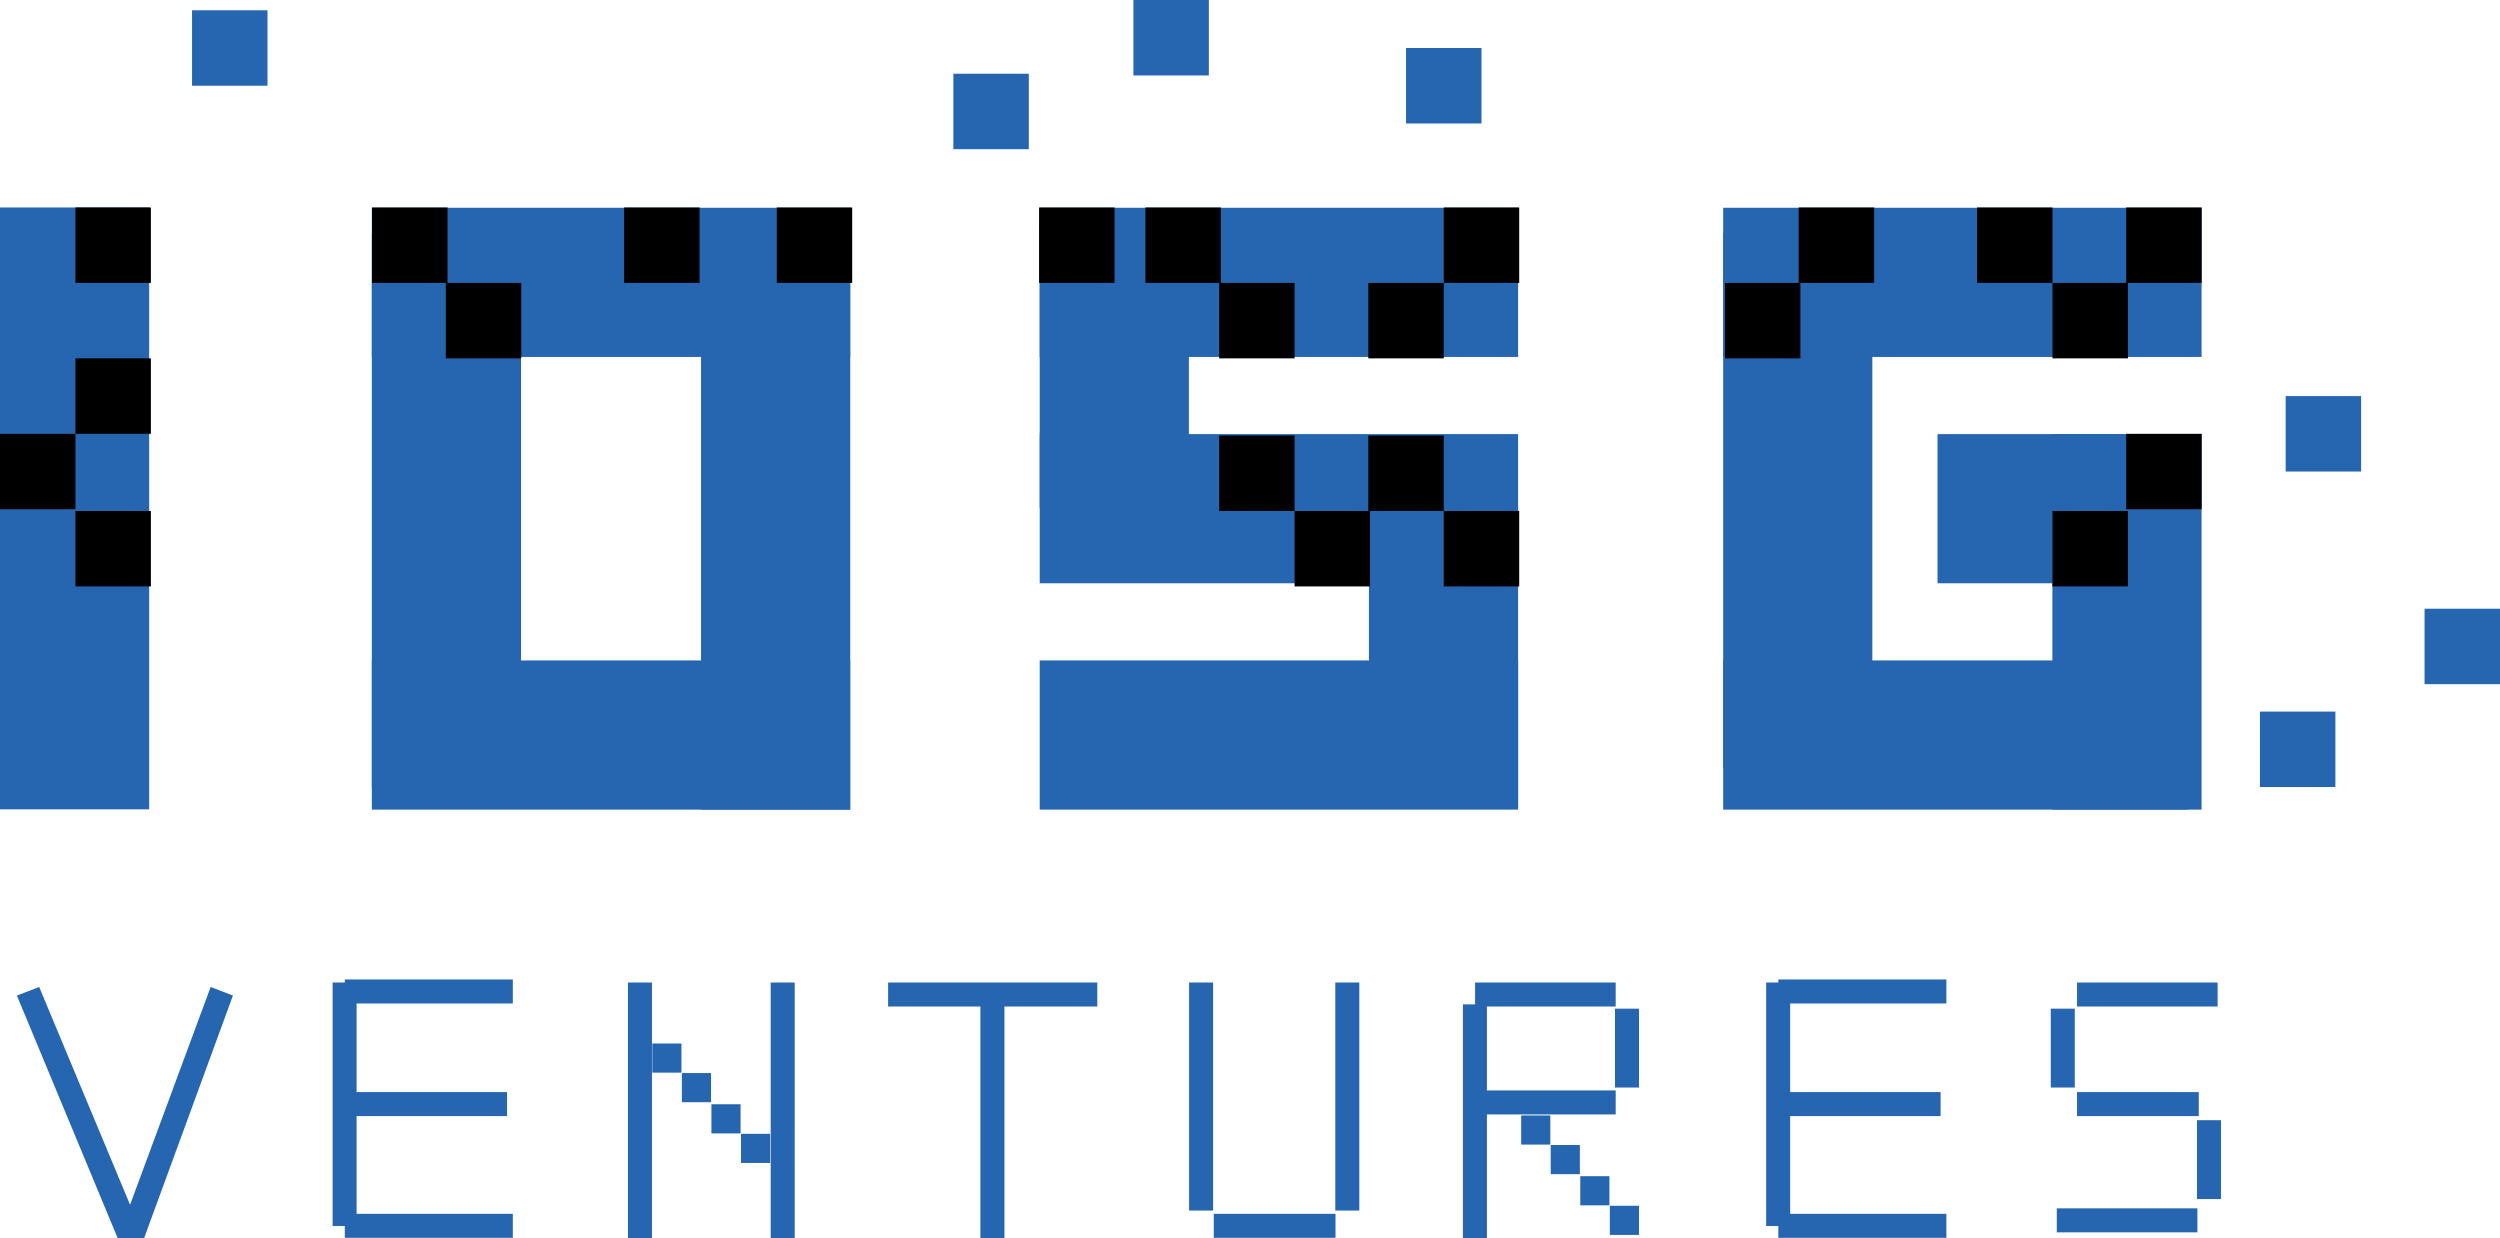
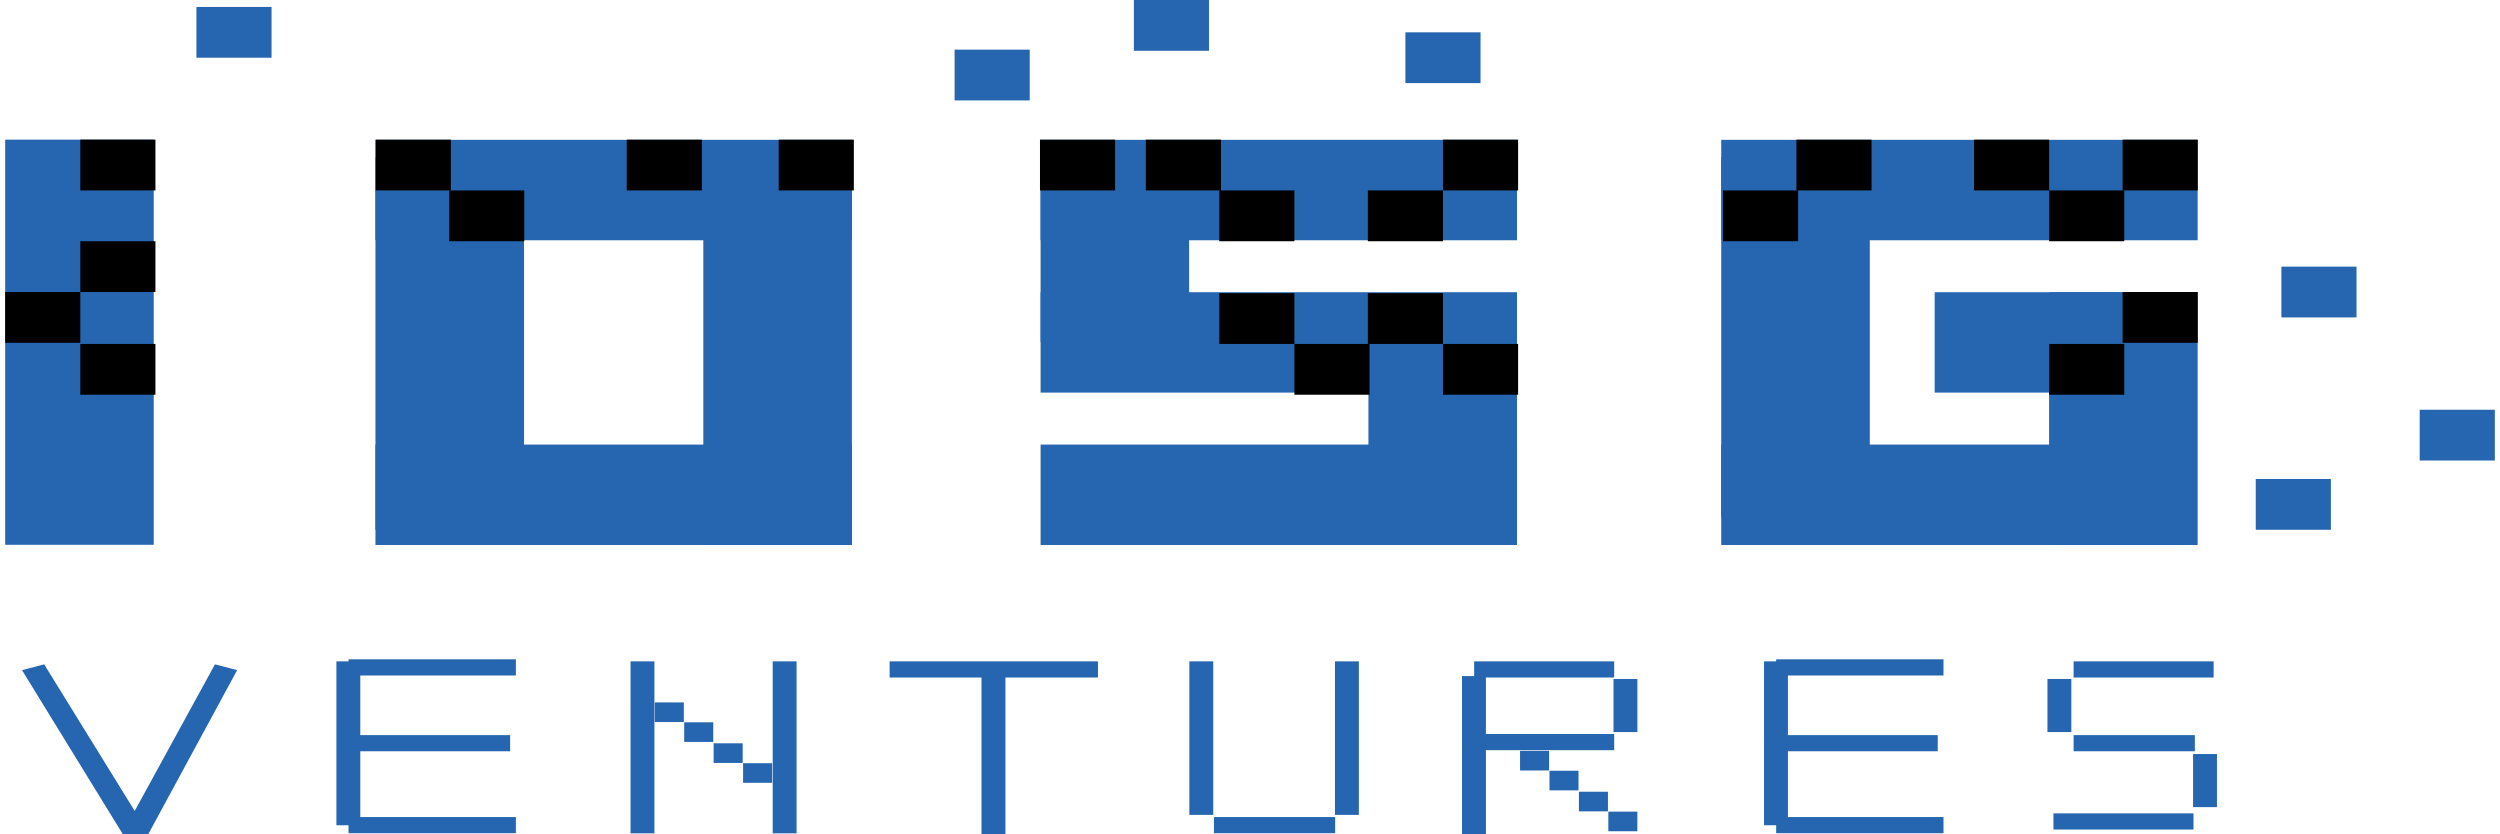
- <svg xmlns="http://www.w3.org/2000/svg" version="1.1" id="Group_137" x="0px" y="0px" viewBox="0 0 145.8 72.2" style="enable-background:new 0 0 145.8 72.2;" xml:space="preserve">
-   <style type="text/css">
- 	.st0{fill:#2666B0;}
- </style>
-   <rect id="Rectangle_54" y="12.1" class="st0" width="8.7" height="35.1" />
-   <g id="Group_96" transform="translate(60.636 12.117)">
-     <g id="Group_95" transform="translate(0 0)">
-       <rect id="Rectangle_55" x="0" y="1" class="st0" width="8.7" height="16.5" />
-       <rect id="Rectangle_56" x="19.2" y="17.5" class="st0" width="8.7" height="17.5" />
-       <rect id="Rectangle_57" x="0" y="26.4" class="st0" width="27.9" height="8.7" />
-       <rect id="Rectangle_58" x="0" y="0" class="st0" width="27.9" height="8.7" />
-     </g>
-     <rect id="Rectangle_59" x="0" y="13.2" class="st0" width="27.9" height="8.7" />
-   </g>
-   <g id="Group_98" transform="translate(100.496 12.117)">
-     <g id="Group_97" transform="translate(0 0)">
-       <rect id="Rectangle_60" x="0" y="1.5" class="st0" width="8.7" height="31.2" />
-       <rect id="Rectangle_61" x="19.2" y="13.2" class="st0" width="8.7" height="21.9" />
-       <rect id="Rectangle_62" x="0" y="26.4" class="st0" width="27.1" height="8.7" />
-       <rect id="Rectangle_63" x="0" y="0" class="st0" width="27.9" height="8.7" />
-     </g>
-     <rect id="Rectangle_64" x="12.5" y="13.2" class="st0" width="14.7" height="8.7" />
-   </g>
-   <g id="Group_100" transform="translate(21.685 12.117)">
-     <g id="Group_99" transform="translate(0 0)">
-       <rect id="Rectangle_65" x="0" y="1.5" class="st0" width="8.7" height="32.3" />
-       <rect id="Rectangle_66" x="19.2" y="1" class="st0" width="8.7" height="34.1" />
-       <rect id="Rectangle_67" x="0" y="26.4" class="st0" width="27.9" height="8.7" />
-       <rect id="Rectangle_68" x="0" y="0" class="st0" width="27.9" height="8.7" />
-     </g>
-   </g>
-   <rect id="Rectangle_69" x="4.4" y="12.1" width="4.4" height="4.4" />
-   <rect id="Rectangle_70" x="11.2" y="0.6" class="st0" width="4.4" height="4.4" />
-   <rect id="Rectangle_71" x="55.6" y="4.3" class="st0" width="4.4" height="4.4" />
-   <rect id="Rectangle_72" x="60.6" y="12.1" width="4.4" height="4.4" />
-   <rect id="Rectangle_73" x="66.8" y="12.1" width="4.4" height="4.4" />
-   <rect id="Rectangle_74" x="71.1" y="16.5" width="4.4" height="4.4" />
-   <rect id="Rectangle_75" x="79.8" y="25.4" width="4.4" height="4.4" />
-   <rect id="Rectangle_76" x="84.2" y="29.8" width="4.4" height="4.4" />
-   <rect id="Rectangle_77" x="71.1" y="25.4" width="4.4" height="4.4" />
-   <rect id="Rectangle_78" x="75.5" y="29.8" width="4.4" height="4.4" />
-   <rect id="Rectangle_79" x="79.8" y="16.5" width="4.4" height="4.4" />
-   <rect id="Rectangle_80" x="84.2" y="12.1" width="4.4" height="4.4" />
-   <rect id="Rectangle_81" x="66.1" class="st0" width="4.4" height="4.4" />
-   <rect id="Rectangle_82" x="82" y="2.8" class="st0" width="4.4" height="4.4" />
-   <rect id="Rectangle_83" x="124" y="25.3" width="4.4" height="4.4" />
-   <rect id="Rectangle_84" x="124" y="12.1" width="4.4" height="4.4" />
-   <rect id="Rectangle_85" x="119.7" y="16.5" width="4.4" height="4.4" />
-   <rect id="Rectangle_86" x="115.3" y="12.1" width="4.4" height="4.4" />
-   <rect id="Rectangle_87" x="100.6" y="16.5" width="4.4" height="4.4" />
-   <rect id="Rectangle_88" x="104.9" y="12.1" width="4.4" height="4.4" />
-   <rect id="Rectangle_89" x="119.7" y="29.8" width="4.4" height="4.4" />
-   <rect id="Rectangle_90" x="131.8" y="41.5" class="st0" width="4.4" height="4.4" />
-   <rect id="Rectangle_91" x="141.4" y="35.5" class="st0" width="4.4" height="4.4" />
-   <rect id="Rectangle_92" x="133.3" y="23.1" class="st0" width="4.4" height="4.4" />
-   <rect id="Rectangle_93" x="21.7" y="12.1" width="4.4" height="4.4" />
-   <rect id="Rectangle_94" x="26" y="16.5" width="4.4" height="4.4" />
-   <rect id="Rectangle_95" x="45.3" y="12.1" width="4.4" height="4.4" />
-   <rect id="Rectangle_96" x="36.4" y="12.1" width="4.4" height="4.4" />
-   <rect id="Rectangle_97" x="4.4" y="20.9" width="4.4" height="4.4" />
-   <rect id="Rectangle_98" y="25.3" width="4.4" height="4.4" />
-   <rect id="Rectangle_99" x="4.4" y="29.8" width="4.4" height="4.4" />
-   <g id="Group_136" transform="translate(0.985 57.123)">
-     <g id="Group_101" transform="translate(0 0.438)">
-       <path id="Path_424" class="st0" d="M7.4,14.7H5.9L0,0.5L1.3,0l5.3,12.7L11.3,0l1.3,0.5L7.4,14.7z" />
-     </g>
-     <g id="Group_106" transform="translate(18.412)">
-       <g id="Group_102" transform="translate(0.711)">
-         <rect id="Rectangle_100" x="0" y="0" class="st0" width="9.8" height="1.4" />
-       </g>
-       <g id="Group_103" transform="translate(0 0.177)">
-         <rect id="Rectangle_101" x="0" y="0" class="st0" width="1.4" height="14.2" />
-       </g>
-       <g id="Group_104" transform="translate(0.711 13.667)">
-         <rect id="Rectangle_102" x="0" y="0" class="st0" width="9.8" height="1.4" />
-       </g>
-       <g id="Group_105" transform="translate(1.074 6.567)">
-         <rect id="Rectangle_103" x="0" y="0" class="st0" width="9.1" height="1.4" />
-       </g>
-     </g>
-     <g id="Group_111" transform="translate(102.017)">
-       <g id="Group_107" transform="translate(0.711)">
-         <rect id="Rectangle_104" x="0" y="0" class="st0" width="9.8" height="1.4" />
-       </g>
-       <g id="Group_108" transform="translate(0 0.177)">
-         <rect id="Rectangle_105" x="0" y="0" class="st0" width="1.4" height="14.2" />
-       </g>
-       <g id="Group_109" transform="translate(0.711 13.667)">
-         <rect id="Rectangle_106" x="0" y="0" class="st0" width="9.8" height="1.4" />
-       </g>
-       <g id="Group_110" transform="translate(1.074 6.567)">
-         <rect id="Rectangle_107" x="0" y="0" class="st0" width="9.1" height="1.4" />
-       </g>
-     </g>
-     <g id="Group_112" transform="translate(35.637 0.177)">
-       <rect id="Rectangle_108" x="0" y="0" class="st0" width="1.4" height="14.9" />
-     </g>
-     <g id="Group_113" transform="translate(43.962 0.177)">
-       <rect id="Rectangle_109" x="0" y="0" class="st0" width="1.4" height="14.9" />
-     </g>
-     <g id="Group_114" transform="translate(50.81 0.177)">
-       <rect id="Rectangle_110" x="0" y="0" class="st0" width="12.2" height="1.4" />
-     </g>
-     <g id="Group_115" transform="translate(56.192 1.452)">
-       <rect id="Rectangle_111" x="0" y="0" class="st0" width="1.4" height="13.7" />
-     </g>
-     <g id="Group_116" transform="translate(84.331 1.452)">
-       <rect id="Rectangle_112" x="0" y="0" class="st0" width="1.4" height="13.7" />
-     </g>
-     <g id="Group_117" transform="translate(68.363 0.177)">
-       <rect id="Rectangle_113" x="0" y="0" class="st0" width="1.4" height="13.3" />
-     </g>
-     <g id="Group_118" transform="translate(76.89 0.177)">
-       <rect id="Rectangle_114" x="0" y="0" class="st0" width="1.4" height="13.3" />
-     </g>
-     <g id="Group_119" transform="translate(69.802 13.667)">
-       <rect id="Rectangle_115" x="0" y="0" class="st0" width="7.1" height="1.4" />
-     </g>
-     <g id="Group_120" transform="translate(120.147 6.567)">
-       <rect id="Rectangle_116" x="0" y="0" class="st0" width="7.1" height="1.4" />
-     </g>
-     <g id="Group_121" transform="translate(85.042 0.177)">
-       <rect id="Rectangle_117" x="0" y="0" class="st0" width="8.2" height="1.4" />
-     </g>
-     <g id="Group_122" transform="translate(120.147 0.177)">
-       <rect id="Rectangle_118" x="0" y="0" class="st0" width="8.2" height="1.4" />
-     </g>
-     <g id="Group_123" transform="translate(118.967 13.348)">
-       <rect id="Rectangle_119" x="0" y="0" class="st0" width="8.2" height="1.4" />
-     </g>
-     <g id="Group_124" transform="translate(93.202 1.702)">
-       <rect id="Rectangle_120" x="0" y="0" class="st0" width="1.4" height="4.6" />
-     </g>
-     <g id="Group_125" transform="translate(118.616 1.702)">
-       <rect id="Rectangle_121" x="0" y="0" class="st0" width="1.4" height="4.6" />
-     </g>
-     <g id="Group_126" transform="translate(127.143 8.207)">
-       <rect id="Rectangle_122" x="0" y="0" class="st0" width="1.4" height="4.6" />
-     </g>
-     <g id="Group_127" transform="translate(85.042 6.471)">
-       <rect id="Rectangle_123" x="0" y="0" class="st0" width="8.2" height="1.4" />
-     </g>
-     <g id="Group_128" transform="translate(38.782 5.458)">
-       <rect id="Rectangle_124" x="0" y="0" class="st0" width="1.7" height="1.7" />
-     </g>
-     <g id="Group_129" transform="translate(40.505 7.277)">
-       <rect id="Rectangle_125" x="0" y="0" class="st0" width="1.7" height="1.7" />
-     </g>
-     <g id="Group_130" transform="translate(42.229 9.001)">
-       <rect id="Rectangle_126" x="0" y="0" class="st0" width="1.7" height="1.7" />
-     </g>
-     <g id="Group_131" transform="translate(37.058 3.734)">
-       <rect id="Rectangle_127" x="0" y="0" class="st0" width="1.7" height="1.7" />
-     </g>
-     <g id="Group_132" transform="translate(89.453 9.654)">
-       <rect id="Rectangle_128" x="0" y="0" class="st0" width="1.7" height="1.7" />
-     </g>
-     <g id="Group_133" transform="translate(91.177 11.473)">
-       <rect id="Rectangle_129" x="0" y="0" class="st0" width="1.7" height="1.7" />
-     </g>
-     <g id="Group_134" transform="translate(92.9 13.197)">
-       <rect id="Rectangle_130" x="0" y="0" class="st0" width="1.7" height="1.7" />
-     </g>
-     <g id="Group_135" transform="translate(87.73 7.93)">
-       <rect id="Rectangle_131" x="0" y="0" class="st0" width="1.7" height="1.7" />
-     </g>
+ <svg xmlns="http://www.w3.org/2000/svg" width="300" height="100" viewBox="0 0 300 100" version="1.1">
+   <g id="surface1">
+     <path style=" stroke:none;fill-rule:nonzero;fill:rgb(14.902%,40%,69.02%);fill-opacity:1;" d="M 0.621 16.758 L 18.449 16.758 L 18.449 65.375 L 0.621 65.375 Z M 0.621 16.758 " />
+     <path style=" stroke:none;fill-rule:nonzero;fill:rgb(14.902%,40%,69.02%);fill-opacity:1;" d="M 124.871 18.168 L 142.695 18.168 L 142.695 41.02 L 124.871 41.02 Z M 124.871 18.168 " />
+     <path style=" stroke:none;fill-rule:nonzero;fill:rgb(14.902%,40%,69.02%);fill-opacity:1;" d="M 164.211 41.02 L 182.039 41.02 L 182.039 65.258 L 164.211 65.258 Z M 164.211 41.02 " />
+     <path style=" stroke:none;fill-rule:nonzero;fill:rgb(14.902%,40%,69.02%);fill-opacity:1;" d="M 124.871 53.348 L 182.039 53.348 L 182.039 65.398 L 124.871 65.398 Z M 124.871 53.348 " />
+     <path style=" stroke:none;fill-rule:nonzero;fill:rgb(14.902%,40%,69.02%);fill-opacity:1;" d="M 124.871 16.781 L 182.039 16.781 L 182.039 28.832 L 124.871 28.832 Z M 124.871 16.781 " />
+     <path style=" stroke:none;fill-rule:nonzero;fill:rgb(14.902%,40%,69.02%);fill-opacity:1;" d="M 124.871 35.066 L 182.039 35.066 L 182.039 47.113 L 124.871 47.113 Z M 124.871 35.066 " />
+     <path style=" stroke:none;fill-rule:nonzero;fill:rgb(14.902%,40%,69.02%);fill-opacity:1;" d="M 206.547 18.859 L 224.375 18.859 L 224.375 62.074 L 206.547 62.074 Z M 206.547 18.859 " />
+     <path style=" stroke:none;fill-rule:nonzero;fill:rgb(14.902%,40%,69.02%);fill-opacity:1;" d="M 245.891 35.066 L 263.719 35.066 L 263.719 65.398 L 245.891 65.398 Z M 245.891 35.066 " />
+     <path style=" stroke:none;fill-rule:nonzero;fill:rgb(14.902%,40%,69.02%);fill-opacity:1;" d="M 206.547 53.348 L 262.078 53.348 L 262.078 65.398 L 206.547 65.398 Z M 206.547 53.348 " />
+     <path style=" stroke:none;fill-rule:nonzero;fill:rgb(14.902%,40%,69.02%);fill-opacity:1;" d="M 206.547 16.781 L 263.719 16.781 L 263.719 28.832 L 206.547 28.832 Z M 206.547 16.781 " />
+     <path style=" stroke:none;fill-rule:nonzero;fill:rgb(14.902%,40%,69.02%);fill-opacity:1;" d="M 232.16 35.066 L 262.281 35.066 L 262.281 47.113 L 232.16 47.113 Z M 232.16 35.066 " />
+     <path style=" stroke:none;fill-rule:nonzero;fill:rgb(14.902%,40%,69.02%);fill-opacity:1;" d="M 45.055 18.859 L 62.883 18.859 L 62.883 63.598 L 45.055 63.598 Z M 45.055 18.859 " />
+     <path style=" stroke:none;fill-rule:nonzero;fill:rgb(14.902%,40%,69.02%);fill-opacity:1;" d="M 84.398 18.168 L 102.227 18.168 L 102.227 65.398 L 84.398 65.398 Z M 84.398 18.168 " />
+     <path style=" stroke:none;fill-rule:nonzero;fill:rgb(14.902%,40%,69.02%);fill-opacity:1;" d="M 45.055 53.348 L 102.227 53.348 L 102.227 65.398 L 45.055 65.398 Z M 45.055 53.348 " />
+     <path style=" stroke:none;fill-rule:nonzero;fill:rgb(14.902%,40%,69.02%);fill-opacity:1;" d="M 45.055 16.781 L 102.227 16.781 L 102.227 28.832 L 45.055 28.832 Z M 45.055 16.781 " />
+     <path style=" stroke:none;fill-rule:nonzero;fill:rgb(0%,0%,0%);fill-opacity:1;" d="M 9.637 16.758 L 18.652 16.758 L 18.652 22.852 L 9.637 22.852 Z M 9.637 16.758 " />
+     <path style=" stroke:none;fill-rule:nonzero;fill:rgb(14.902%,40%,69.02%);fill-opacity:1;" d="M 23.57 0.832 L 32.586 0.832 L 32.586 6.926 L 23.57 6.926 Z M 23.57 0.832 " />
+     <path style=" stroke:none;fill-rule:nonzero;fill:rgb(14.902%,40%,69.02%);fill-opacity:1;" d="M 114.551 5.957 L 123.566 5.957 L 123.566 12.051 L 114.551 12.051 Z M 114.551 5.957 " />
+     <path style=" stroke:none;fill-rule:nonzero;fill:rgb(0%,0%,0%);fill-opacity:1;" d="M 124.797 16.758 L 133.812 16.758 L 133.812 22.852 L 124.797 22.852 Z M 124.797 16.758 " />
+     <path style=" stroke:none;fill-rule:nonzero;fill:rgb(0%,0%,0%);fill-opacity:1;" d="M 137.5 16.758 L 146.516 16.758 L 146.516 22.852 L 137.5 22.852 Z M 137.5 16.758 " />
+     <path style=" stroke:none;fill-rule:nonzero;fill:rgb(0%,0%,0%);fill-opacity:1;" d="M 146.312 22.852 L 155.328 22.852 L 155.328 28.949 L 146.312 28.949 Z M 146.312 22.852 " />
+     <path style=" stroke:none;fill-rule:nonzero;fill:rgb(0%,0%,0%);fill-opacity:1;" d="M 164.141 35.18 L 173.156 35.18 L 173.156 41.273 L 164.141 41.273 Z M 164.141 35.18 " />
+     <path style=" stroke:none;fill-rule:nonzero;fill:rgb(0%,0%,0%);fill-opacity:1;" d="M 173.156 41.273 L 182.172 41.273 L 182.172 47.367 L 173.156 47.367 Z M 173.156 41.273 " />
+     <path style=" stroke:none;fill-rule:nonzero;fill:rgb(0%,0%,0%);fill-opacity:1;" d="M 146.312 35.18 L 155.328 35.18 L 155.328 41.273 L 146.312 41.273 Z M 146.312 35.18 " />
+     <path style=" stroke:none;fill-rule:nonzero;fill:rgb(0%,0%,0%);fill-opacity:1;" d="M 155.328 41.273 L 164.344 41.273 L 164.344 47.367 L 155.328 47.367 Z M 155.328 41.273 " />
+     <path style=" stroke:none;fill-rule:nonzero;fill:rgb(0%,0%,0%);fill-opacity:1;" d="M 164.141 22.852 L 173.156 22.852 L 173.156 28.949 L 164.141 28.949 Z M 164.141 22.852 " />
+     <path style=" stroke:none;fill-rule:nonzero;fill:rgb(0%,0%,0%);fill-opacity:1;" d="M 173.156 16.758 L 182.172 16.758 L 182.172 22.852 L 173.156 22.852 Z M 173.156 16.758 " />
+     <path style=" stroke:none;fill-rule:nonzero;fill:rgb(14.902%,40%,69.02%);fill-opacity:1;" d="M 136.066 0 L 145.082 0 L 145.082 6.094 L 136.066 6.094 Z M 136.066 0 " />
+     <path style=" stroke:none;fill-rule:nonzero;fill:rgb(14.902%,40%,69.02%);fill-opacity:1;" d="M 168.648 3.879 L 177.664 3.879 L 177.664 9.973 L 168.648 9.973 Z M 168.648 3.879 " />
+     <path style=" stroke:none;fill-rule:nonzero;fill:rgb(0%,0%,0%);fill-opacity:1;" d="M 254.711 35.043 L 263.727 35.043 L 263.727 41.137 L 254.711 41.137 Z M 254.711 35.043 " />
+     <path style=" stroke:none;fill-rule:nonzero;fill:rgb(0%,0%,0%);fill-opacity:1;" d="M 254.711 16.758 L 263.727 16.758 L 263.727 22.852 L 254.711 22.852 Z M 254.711 16.758 " />
+     <path style=" stroke:none;fill-rule:nonzero;fill:rgb(0%,0%,0%);fill-opacity:1;" d="M 245.898 22.852 L 254.914 22.852 L 254.914 28.949 L 245.898 28.949 Z M 245.898 22.852 " />
+     <path style=" stroke:none;fill-rule:nonzero;fill:rgb(0%,0%,0%);fill-opacity:1;" d="M 236.883 16.758 L 245.898 16.758 L 245.898 22.852 L 236.883 22.852 Z M 236.883 16.758 " />
+     <path style=" stroke:none;fill-rule:nonzero;fill:rgb(0%,0%,0%);fill-opacity:1;" d="M 206.762 22.852 L 215.777 22.852 L 215.777 28.949 L 206.762 28.949 Z M 206.762 22.852 " />
+     <path style=" stroke:none;fill-rule:nonzero;fill:rgb(0%,0%,0%);fill-opacity:1;" d="M 215.57 16.758 L 224.586 16.758 L 224.586 22.852 L 215.57 22.852 Z M 215.57 16.758 " />
+     <path style=" stroke:none;fill-rule:nonzero;fill:rgb(0%,0%,0%);fill-opacity:1;" d="M 245.898 41.273 L 254.914 41.273 L 254.914 47.367 L 245.898 47.367 Z M 245.898 41.273 " />
+     <path style=" stroke:none;fill-rule:nonzero;fill:rgb(14.902%,40%,69.02%);fill-opacity:1;" d="M 270.691 57.48 L 279.707 57.48 L 279.707 63.574 L 270.691 63.574 Z M 270.691 57.48 " />
+     <path style=" stroke:none;fill-rule:nonzero;fill:rgb(14.902%,40%,69.02%);fill-opacity:1;" d="M 290.363 49.168 L 299.379 49.168 L 299.379 55.262 L 290.363 55.262 Z M 290.363 49.168 " />
+     <path style=" stroke:none;fill-rule:nonzero;fill:rgb(14.902%,40%,69.02%);fill-opacity:1;" d="M 273.766 31.996 L 282.781 31.996 L 282.781 38.09 L 273.766 38.09 Z M 273.766 31.996 " />
+     <path style=" stroke:none;fill-rule:nonzero;fill:rgb(0%,0%,0%);fill-opacity:1;" d="M 45.086 16.758 L 54.102 16.758 L 54.102 22.852 L 45.086 22.852 Z M 45.086 16.758 " />
+     <path style=" stroke:none;fill-rule:nonzero;fill:rgb(0%,0%,0%);fill-opacity:1;" d="M 53.898 22.852 L 62.914 22.852 L 62.914 28.949 L 53.898 28.949 Z M 53.898 22.852 " />
+     <path style=" stroke:none;fill-rule:nonzero;fill:rgb(0%,0%,0%);fill-opacity:1;" d="M 93.445 16.758 L 102.461 16.758 L 102.461 22.852 L 93.445 22.852 Z M 93.445 16.758 " />
+     <path style=" stroke:none;fill-rule:nonzero;fill:rgb(0%,0%,0%);fill-opacity:1;" d="M 75.207 16.758 L 84.223 16.758 L 84.223 22.852 L 75.207 22.852 Z M 75.207 16.758 " />
+     <path style=" stroke:none;fill-rule:nonzero;fill:rgb(0%,0%,0%);fill-opacity:1;" d="M 9.637 28.949 L 18.652 28.949 L 18.652 35.043 L 9.637 35.043 Z M 9.637 28.949 " />
+     <path style=" stroke:none;fill-rule:nonzero;fill:rgb(0%,0%,0%);fill-opacity:1;" d="M 0.621 35.043 L 9.637 35.043 L 9.637 41.137 L 0.621 41.137 Z M 0.621 35.043 " />
+     <path style=" stroke:none;fill-rule:nonzero;fill:rgb(0%,0%,0%);fill-opacity:1;" d="M 9.637 41.273 L 18.652 41.273 L 18.652 47.367 L 9.637 47.367 Z M 9.637 41.273 " />
+     <path style=" stroke:none;fill-rule:nonzero;fill:rgb(14.902%,40%,69.02%);fill-opacity:1;" d="M 17.801 100.086 L 14.727 100.086 L 2.641 80.418 L 5.301 79.723 L 16.164 97.312 L 25.793 79.723 L 28.457 80.418 Z M 17.801 100.086 " />
+     <path style=" stroke:none;fill-rule:nonzero;fill:rgb(14.902%,40%,69.02%);fill-opacity:1;" d="M 41.824 79.117 L 61.906 79.117 L 61.906 81.059 L 41.824 81.059 Z M 41.824 79.117 " />
+     <path style=" stroke:none;fill-rule:nonzero;fill:rgb(14.902%,40%,69.02%);fill-opacity:1;" d="M 40.367 79.363 L 43.234 79.363 L 43.234 99.031 L 40.367 99.031 Z M 40.367 79.363 " />
+     <path style=" stroke:none;fill-rule:nonzero;fill:rgb(14.902%,40%,69.02%);fill-opacity:1;" d="M 41.824 98.047 L 61.906 98.047 L 61.906 99.984 L 41.824 99.984 Z M 41.824 98.047 " />
+     <path style=" stroke:none;fill-rule:nonzero;fill:rgb(14.902%,40%,69.02%);fill-opacity:1;" d="M 42.566 88.215 L 61.215 88.215 L 61.215 90.152 L 42.566 90.152 Z M 42.566 88.215 " />
+     <path style=" stroke:none;fill-rule:nonzero;fill:rgb(14.902%,40%,69.02%);fill-opacity:1;" d="M 213.141 79.117 L 233.219 79.117 L 233.219 81.059 L 213.141 81.059 Z M 213.141 79.117 " />
+     <path style=" stroke:none;fill-rule:nonzero;fill:rgb(14.902%,40%,69.02%);fill-opacity:1;" d="M 211.684 79.363 L 214.551 79.363 L 214.551 99.031 L 211.684 99.031 Z M 211.684 79.363 " />
+     <path style=" stroke:none;fill-rule:nonzero;fill:rgb(14.902%,40%,69.02%);fill-opacity:1;" d="M 213.141 98.047 L 233.219 98.047 L 233.219 99.984 L 213.141 99.984 Z M 213.141 98.047 " />
+     <path style=" stroke:none;fill-rule:nonzero;fill:rgb(14.902%,40%,69.02%);fill-opacity:1;" d="M 213.883 88.215 L 232.531 88.215 L 232.531 90.152 L 213.883 90.152 Z M 213.883 88.215 " />
+     <path style=" stroke:none;fill-rule:nonzero;fill:rgb(14.902%,40%,69.02%);fill-opacity:1;" d="M 75.664 79.363 L 78.531 79.363 L 78.531 100 L 75.664 100 Z M 75.664 79.363 " />
+     <path style=" stroke:none;fill-rule:nonzero;fill:rgb(14.902%,40%,69.02%);fill-opacity:1;" d="M 92.723 79.363 L 95.59 79.363 L 95.59 100 L 92.723 100 Z M 92.723 79.363 " />
+     <path style=" stroke:none;fill-rule:nonzero;fill:rgb(14.902%,40%,69.02%);fill-opacity:1;" d="M 106.754 79.363 L 131.754 79.363 L 131.754 81.301 L 106.754 81.301 Z M 106.754 79.363 " />
+     <path style=" stroke:none;fill-rule:nonzero;fill:rgb(14.902%,40%,69.02%);fill-opacity:1;" d="M 117.781 81.129 L 120.652 81.129 L 120.652 100.105 L 117.781 100.105 Z M 117.781 81.129 " />
+     <path style=" stroke:none;fill-rule:nonzero;fill:rgb(14.902%,40%,69.02%);fill-opacity:1;" d="M 175.441 81.129 L 178.309 81.129 L 178.309 100.105 L 175.441 100.105 Z M 175.441 81.129 " />
+     <path style=" stroke:none;fill-rule:nonzero;fill:rgb(14.902%,40%,69.02%);fill-opacity:1;" d="M 142.723 79.363 L 145.59 79.363 L 145.59 97.785 L 142.723 97.785 Z M 142.723 79.363 " />
+     <path style=" stroke:none;fill-rule:nonzero;fill:rgb(14.902%,40%,69.02%);fill-opacity:1;" d="M 160.195 79.363 L 163.062 79.363 L 163.062 97.785 L 160.195 97.785 Z M 160.195 79.363 " />
+     <path style=" stroke:none;fill-rule:nonzero;fill:rgb(14.902%,40%,69.02%);fill-opacity:1;" d="M 145.672 98.047 L 160.219 98.047 L 160.219 99.984 L 145.672 99.984 Z M 145.672 98.047 " />
+     <path style=" stroke:none;fill-rule:nonzero;fill:rgb(14.902%,40%,69.02%);fill-opacity:1;" d="M 248.832 88.215 L 263.383 88.215 L 263.383 90.152 L 248.832 90.152 Z M 248.832 88.215 " />
+     <path style=" stroke:none;fill-rule:nonzero;fill:rgb(14.902%,40%,69.02%);fill-opacity:1;" d="M 176.898 79.363 L 193.703 79.363 L 193.703 81.301 L 176.898 81.301 Z M 176.898 79.363 " />
+     <path style=" stroke:none;fill-rule:nonzero;fill:rgb(14.902%,40%,69.02%);fill-opacity:1;" d="M 248.832 79.363 L 265.637 79.363 L 265.637 81.301 L 248.832 81.301 Z M 248.832 79.363 " />
+     <path style=" stroke:none;fill-rule:nonzero;fill:rgb(14.902%,40%,69.02%);fill-opacity:1;" d="M 246.414 97.605 L 263.219 97.605 L 263.219 99.543 L 246.414 99.543 Z M 246.414 97.605 " />
+     <path style=" stroke:none;fill-rule:nonzero;fill:rgb(14.902%,40%,69.02%);fill-opacity:1;" d="M 193.621 81.477 L 196.488 81.477 L 196.488 87.848 L 193.621 87.848 Z M 193.621 81.477 " />
+     <path style=" stroke:none;fill-rule:nonzero;fill:rgb(14.902%,40%,69.02%);fill-opacity:1;" d="M 245.695 81.477 L 248.562 81.477 L 248.562 87.848 L 245.695 87.848 Z M 245.695 81.477 " />
+     <path style=" stroke:none;fill-rule:nonzero;fill:rgb(14.902%,40%,69.02%);fill-opacity:1;" d="M 263.168 90.484 L 266.035 90.484 L 266.035 96.855 L 263.168 96.855 Z M 263.168 90.484 " />
+     <path style=" stroke:none;fill-rule:nonzero;fill:rgb(14.902%,40%,69.02%);fill-opacity:1;" d="M 176.898 88.082 L 193.703 88.082 L 193.703 90.02 L 176.898 90.02 Z M 176.898 88.082 " />
+     <path style=" stroke:none;fill-rule:nonzero;fill:rgb(14.902%,40%,69.02%);fill-opacity:1;" d="M 82.105 86.676 L 85.59 86.676 L 85.59 89.031 L 82.105 89.031 Z M 82.105 86.676 " />
+     <path style=" stroke:none;fill-rule:nonzero;fill:rgb(14.902%,40%,69.02%);fill-opacity:1;" d="M 85.637 89.195 L 89.121 89.195 L 89.121 91.551 L 85.637 91.551 Z M 85.637 89.195 " />
+     <path style=" stroke:none;fill-rule:nonzero;fill:rgb(14.902%,40%,69.02%);fill-opacity:1;" d="M 89.172 91.586 L 92.652 91.586 L 92.652 93.938 L 89.172 93.938 Z M 89.172 91.586 " />
+     <path style=" stroke:none;fill-rule:nonzero;fill:rgb(14.902%,40%,69.02%);fill-opacity:1;" d="M 78.574 84.289 L 82.059 84.289 L 82.059 86.645 L 78.574 86.645 Z M 78.574 84.289 " />
+     <path style=" stroke:none;fill-rule:nonzero;fill:rgb(14.902%,40%,69.02%);fill-opacity:1;" d="M 185.938 92.488 L 189.422 92.488 L 189.422 94.844 L 185.938 94.844 Z M 185.938 92.488 " />
+     <path style=" stroke:none;fill-rule:nonzero;fill:rgb(14.902%,40%,69.02%);fill-opacity:1;" d="M 189.469 95.008 L 192.953 95.008 L 192.953 97.363 L 189.469 97.363 Z M 189.469 95.008 " />
+     <path style=" stroke:none;fill-rule:nonzero;fill:rgb(14.902%,40%,69.02%);fill-opacity:1;" d="M 193 97.395 L 196.484 97.395 L 196.484 99.75 L 193 99.75 Z M 193 97.395 " />
+     <path style=" stroke:none;fill-rule:nonzero;fill:rgb(14.902%,40%,69.02%);fill-opacity:1;" d="M 182.406 90.102 L 185.891 90.102 L 185.891 92.457 L 182.406 92.457 Z M 182.406 90.102 " />
  </g>
</svg>
